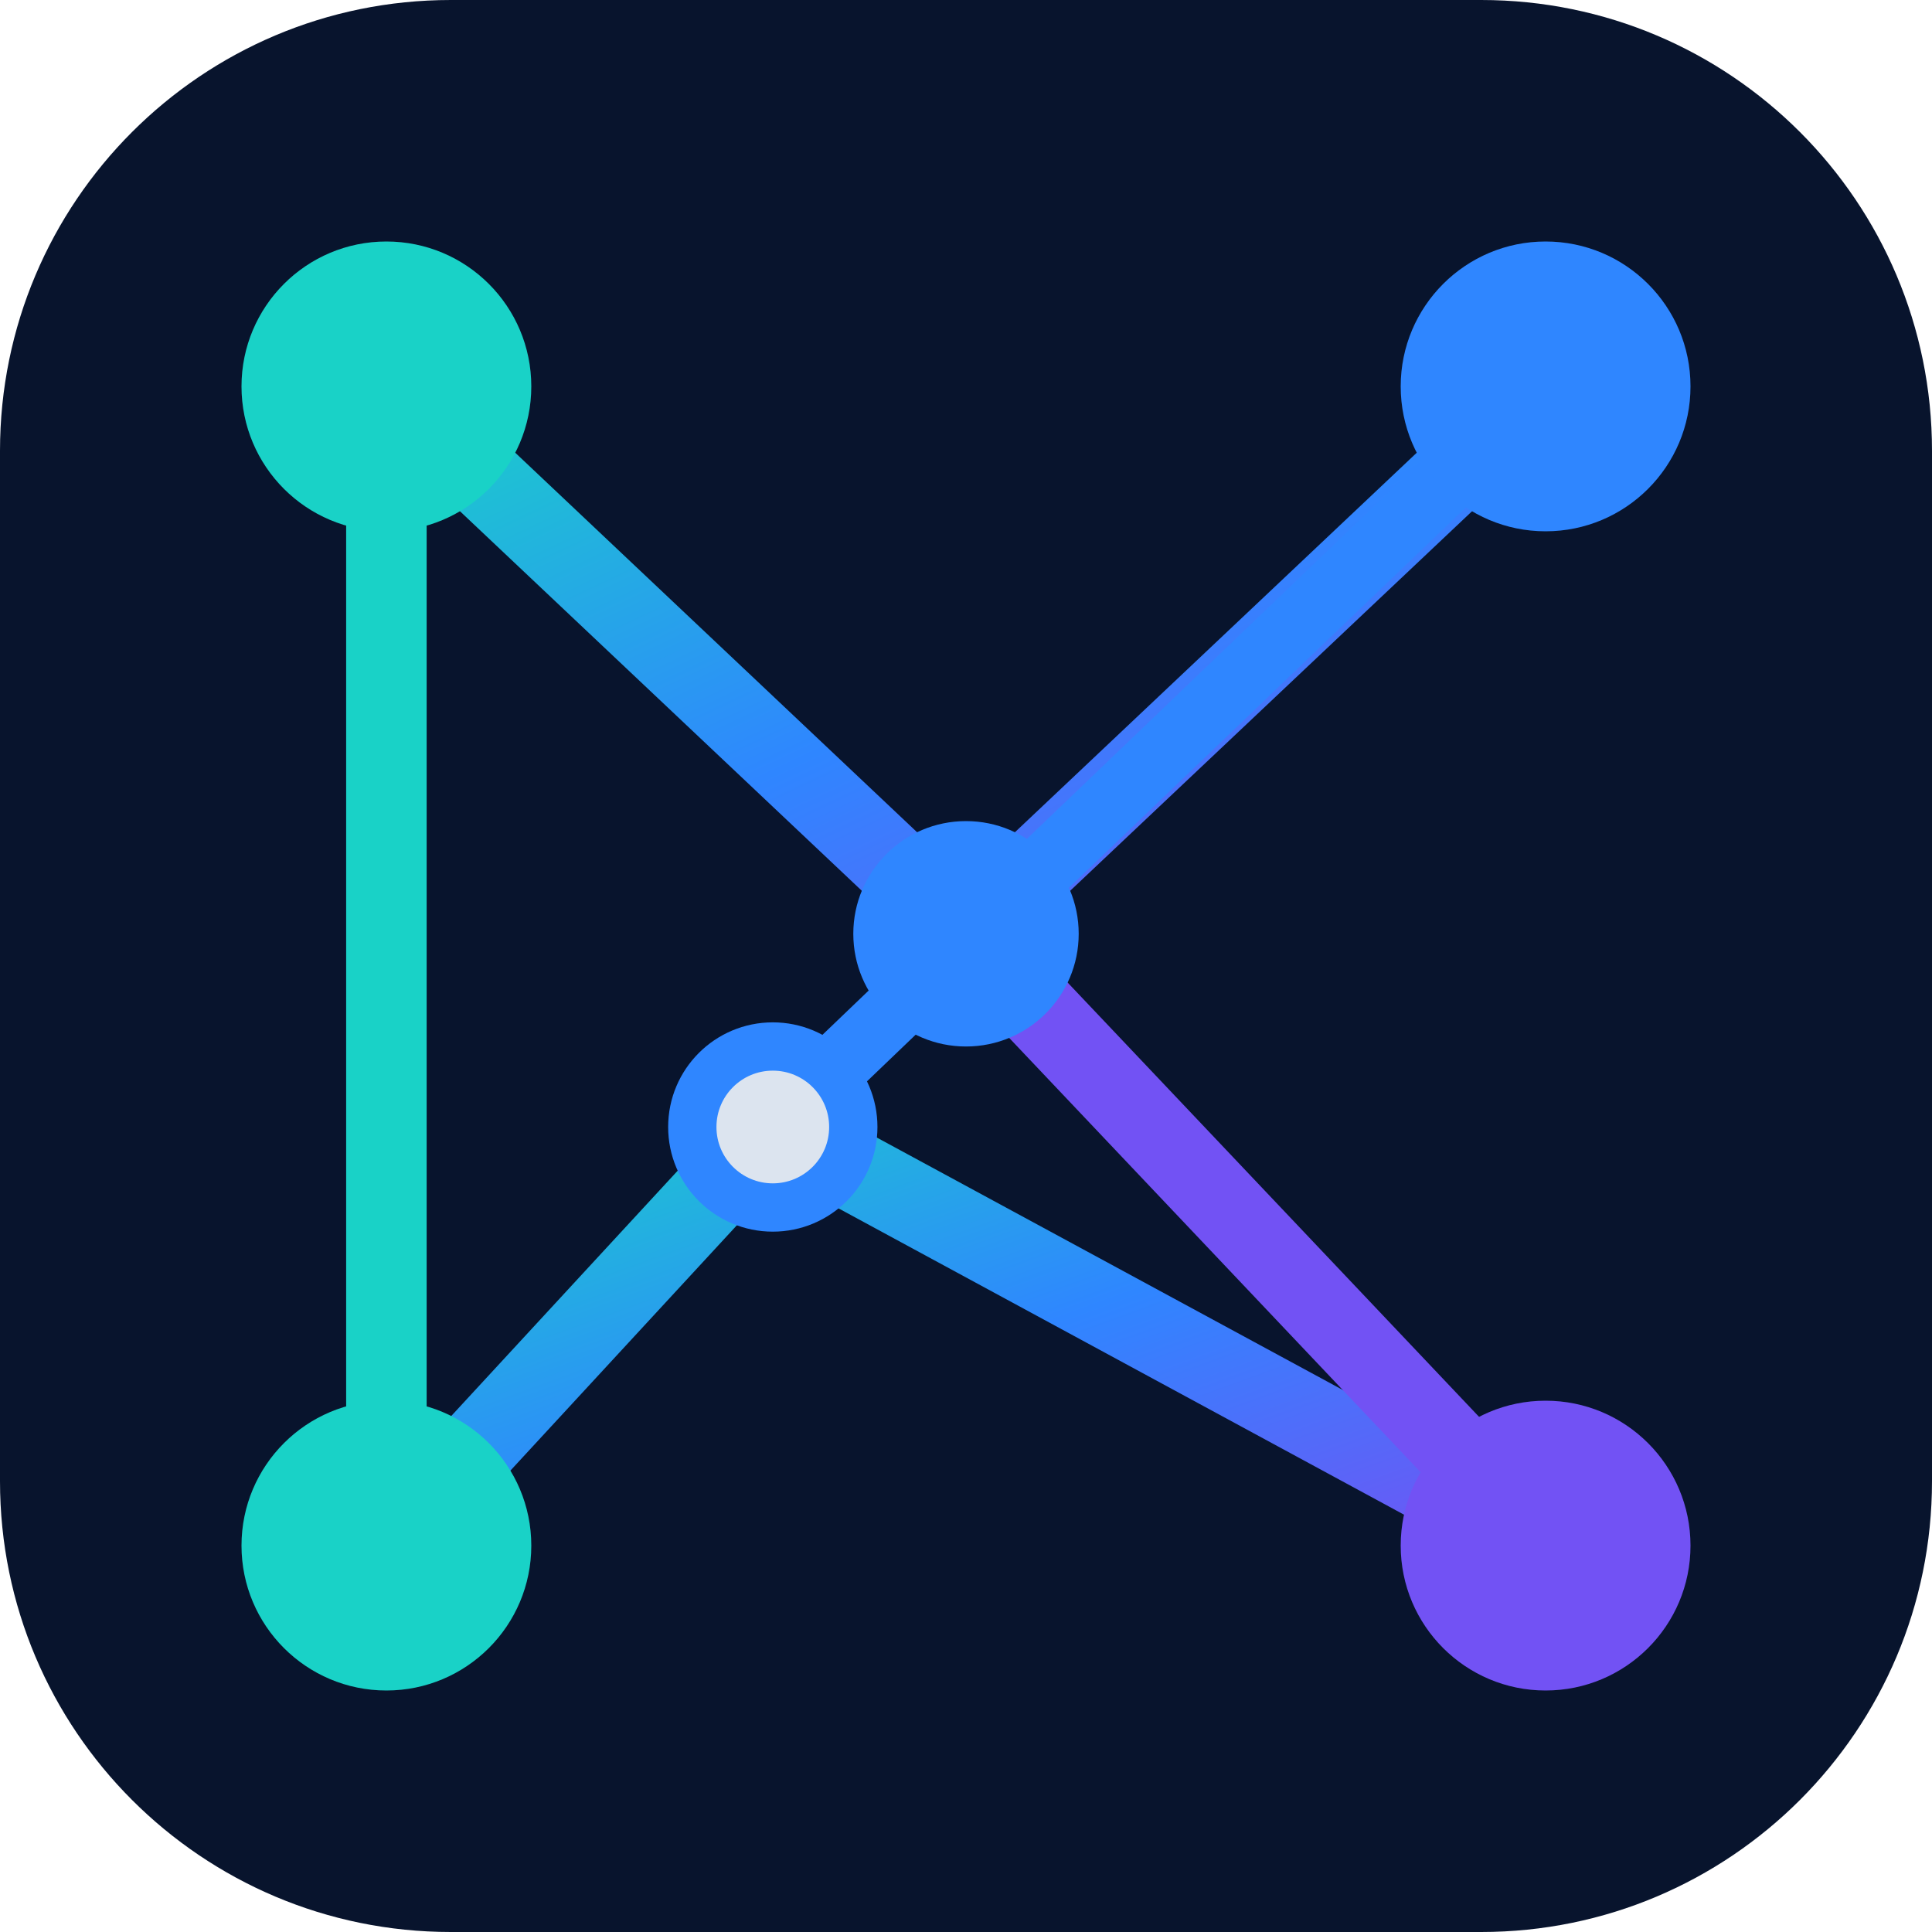
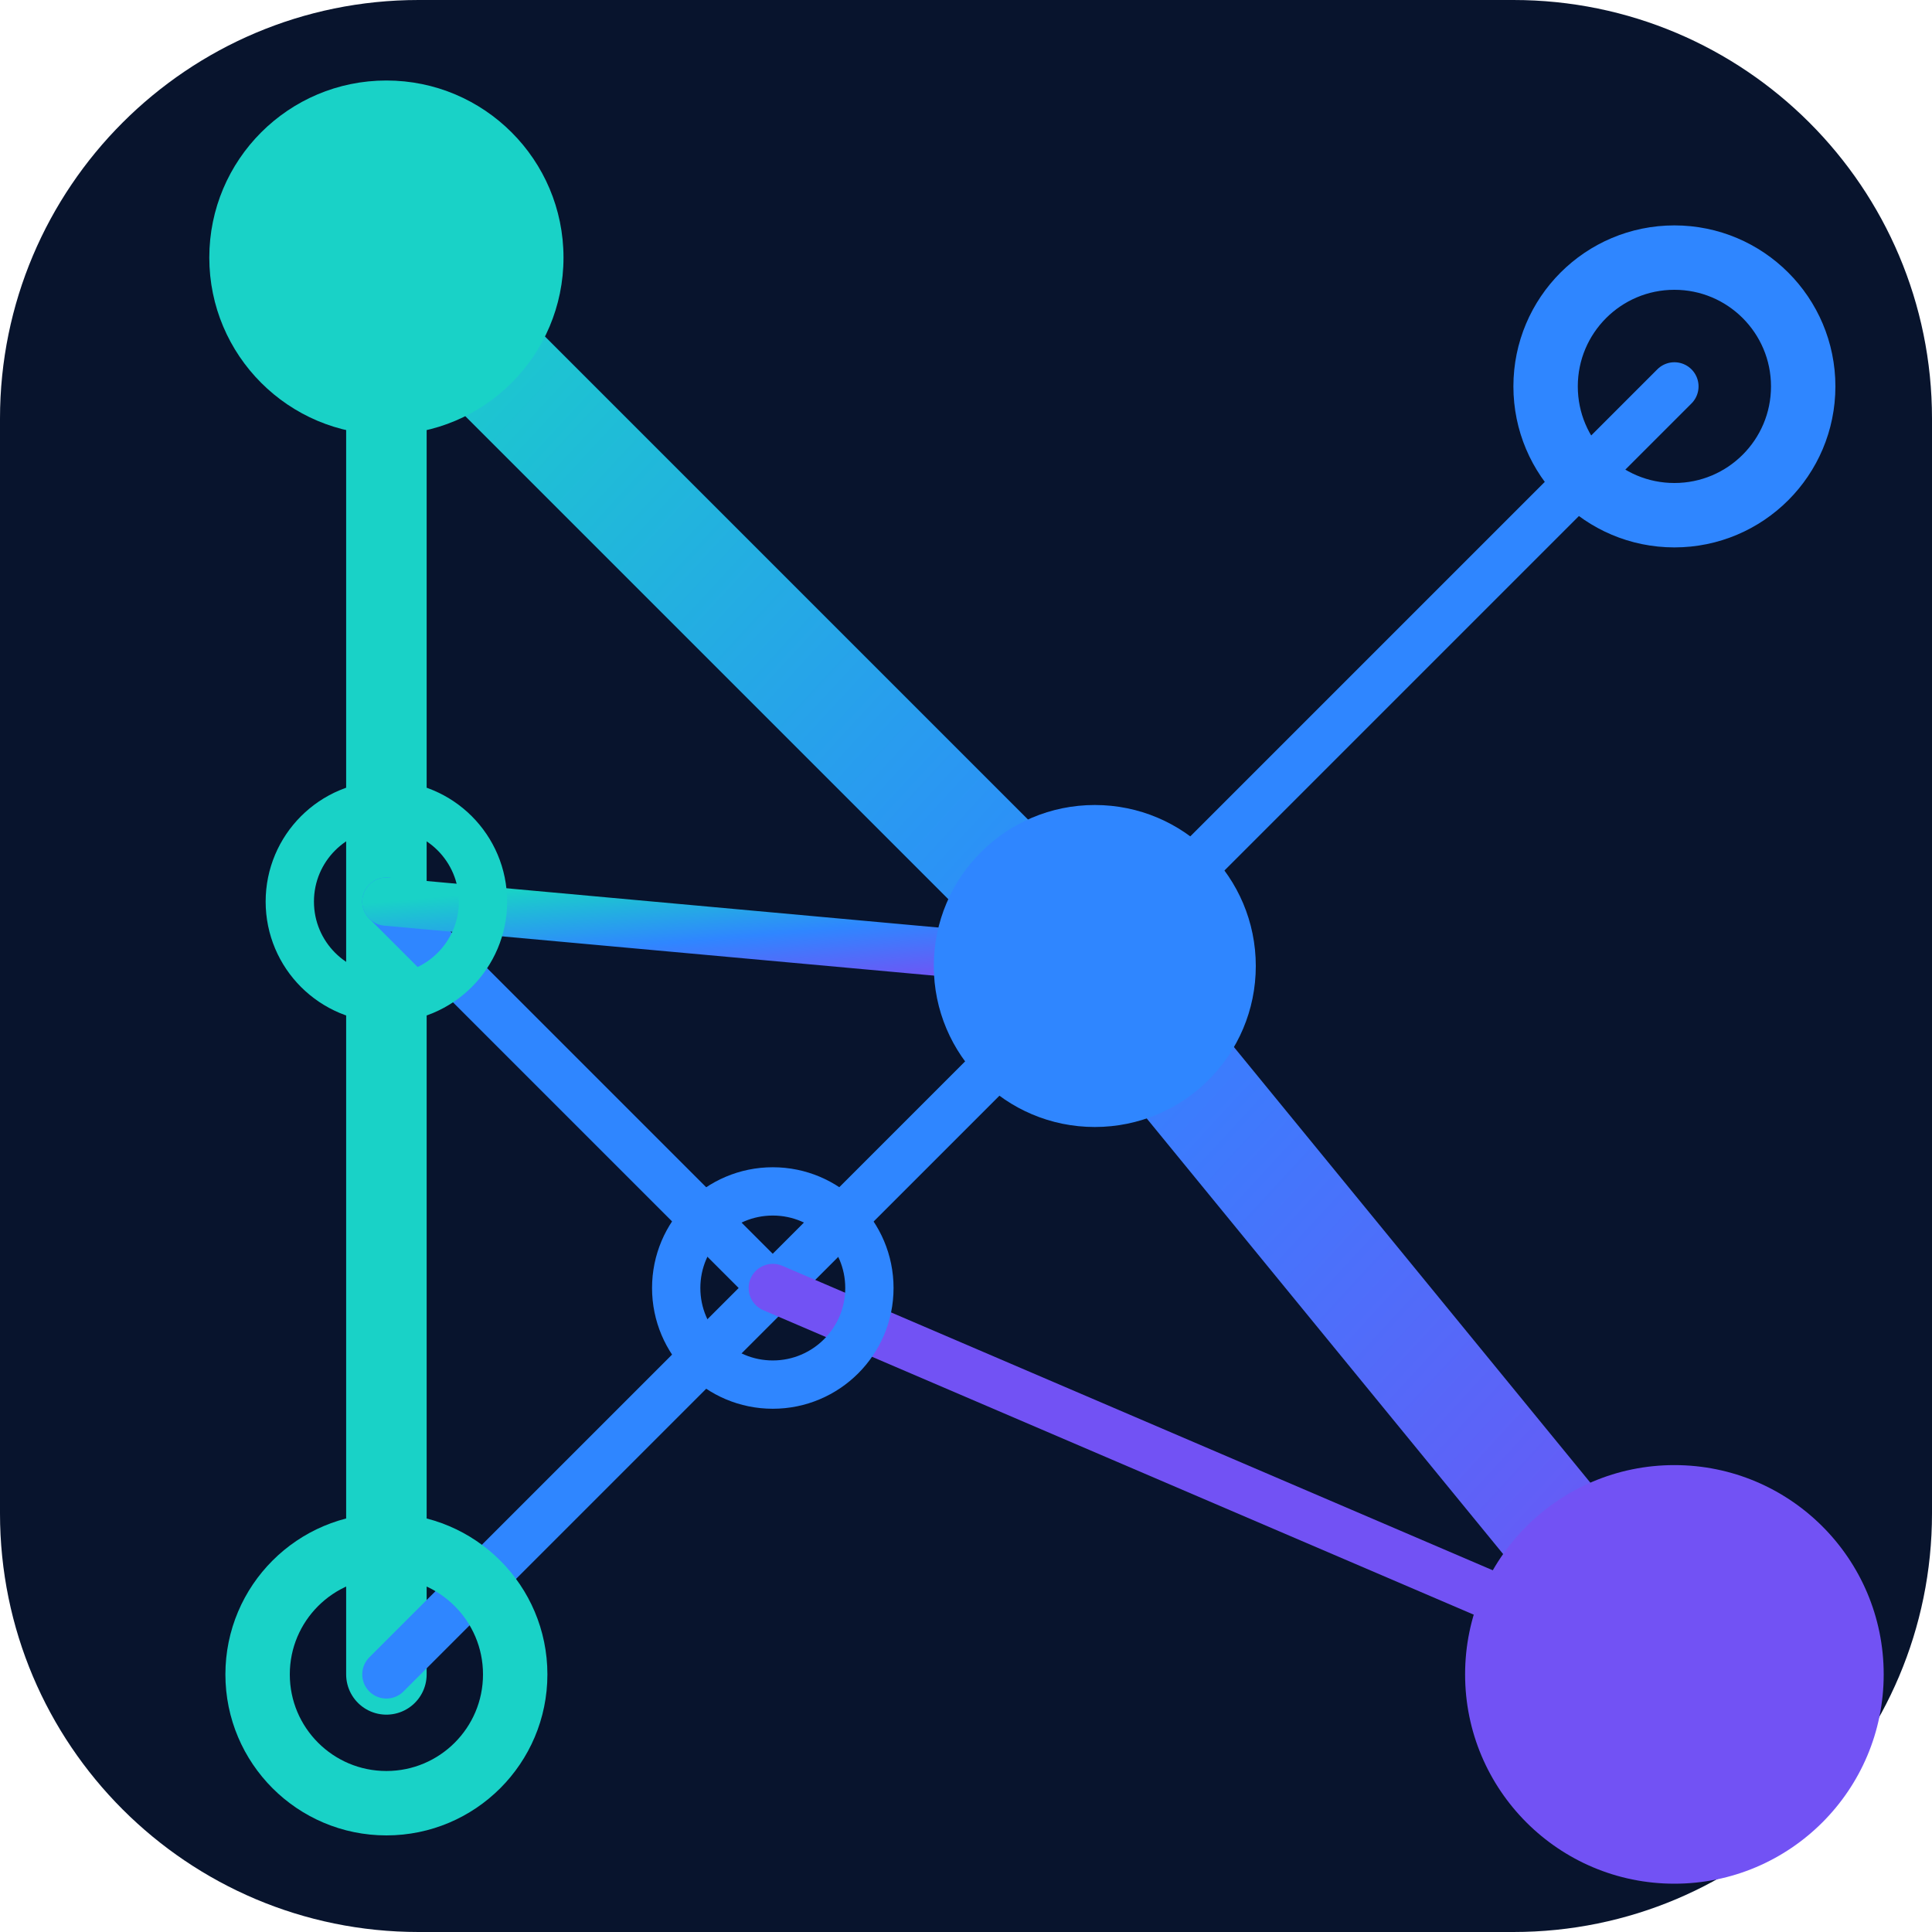
- <svg xmlns="http://www.w3.org/2000/svg" viewBox="0 0 120 120" role="img">
+ <svg xmlns="http://www.w3.org/2000/svg" viewBox="0 0 120 120" role="img" aria-labelledby="title">
  <defs>
    <linearGradient id="ng-gradient" x1="0" y1="0" x2="1" y2="1">
      <stop offset="0" stop-color="#19D2C7" />
      <stop offset="0.52" stop-color="#2F86FF" />
      <stop offset="1" stop-color="#7252F4" />
    </linearGradient>
  </defs>
-   <rect width="120" height="120" rx="28" fill="#08142D" />
+   <rect width="120" height="120" rx="26" fill="#08142D" />
  <g transform="translate(0 0) scale(1)">
    <g fill="none" stroke-linecap="round" stroke-linejoin="round">
-       <path d="M24 24 V96" stroke="#19D2C7" stroke-width="5" />
-       <path d="M24 24 L60 58 L96 24" stroke="url(#ng-gradient)" stroke-width="5" />
-       <path d="M24 96 L48 70 L96 96" stroke="url(#ng-gradient)" stroke-width="5" />
-       <path d="M60 58 L96 96" stroke="#7252F4" stroke-width="5" />
-       <path d="M48 70 L96 24" stroke="#2F86FF" stroke-width="4" />
-       <circle cx="24" cy="24" r="9" fill="#19D2C7" stroke="none" />
-       <circle cx="24" cy="96" r="9" fill="#19D2C7" stroke="none" />
-       <circle cx="96" cy="24" r="9" fill="#2F86FF" stroke="none" />
-       <circle cx="96" cy="96" r="9" fill="#7252F4" stroke="none" />
-       <circle cx="60" cy="58" r="7" fill="#2F86FF" stroke="none" />
-       <circle cx="48" cy="70" r="5" fill="#DCE4EF" stroke="#2F86FF" stroke-width="3" />
+       <path d="M24 16 V104" stroke="#19D2C7" stroke-width="5" />
+       <path d="M104 24 V104" stroke="url(#ng-gradient)" stroke-width="4" />
+       <path d="M24 16 L68 60 L104 104" stroke="url(#ng-gradient)" stroke-width="7" />
+       <path d="M24 56 L48 80 L68 60" stroke="#2F86FF" stroke-width="3" />
+       <path d="M24 104 L48 80 L104 24" stroke="#2F86FF" stroke-width="3" />
+       <path d="M24 56 L68 60" stroke="url(#ng-gradient)" stroke-width="3" />
+       <path d="M48 80 L104 104" stroke="#7252F4" stroke-width="3" />
+       <circle cx="24" cy="16" r="11" fill="#19D2C7" stroke="none" />
+       <circle cx="24" cy="56" r="6" fill="none" stroke="#19D2C7" stroke-width="3" />
+       <circle cx="24" cy="104" r="8" fill="none" stroke="#19D2C7" stroke-width="4" />
+       <circle cx="68" cy="60" r="10" fill="#2F86FF" stroke="none" />
+       <circle cx="48" cy="80" r="6" fill="none" stroke="#2F86FF" stroke-width="3" />
+       <circle cx="104" cy="24" r="8" fill="none" stroke="#2F86FF" stroke-width="4" />
+       <circle cx="104" cy="104" r="13" fill="#7252F4" stroke="none" />
    </g>
  </g>
</svg>
